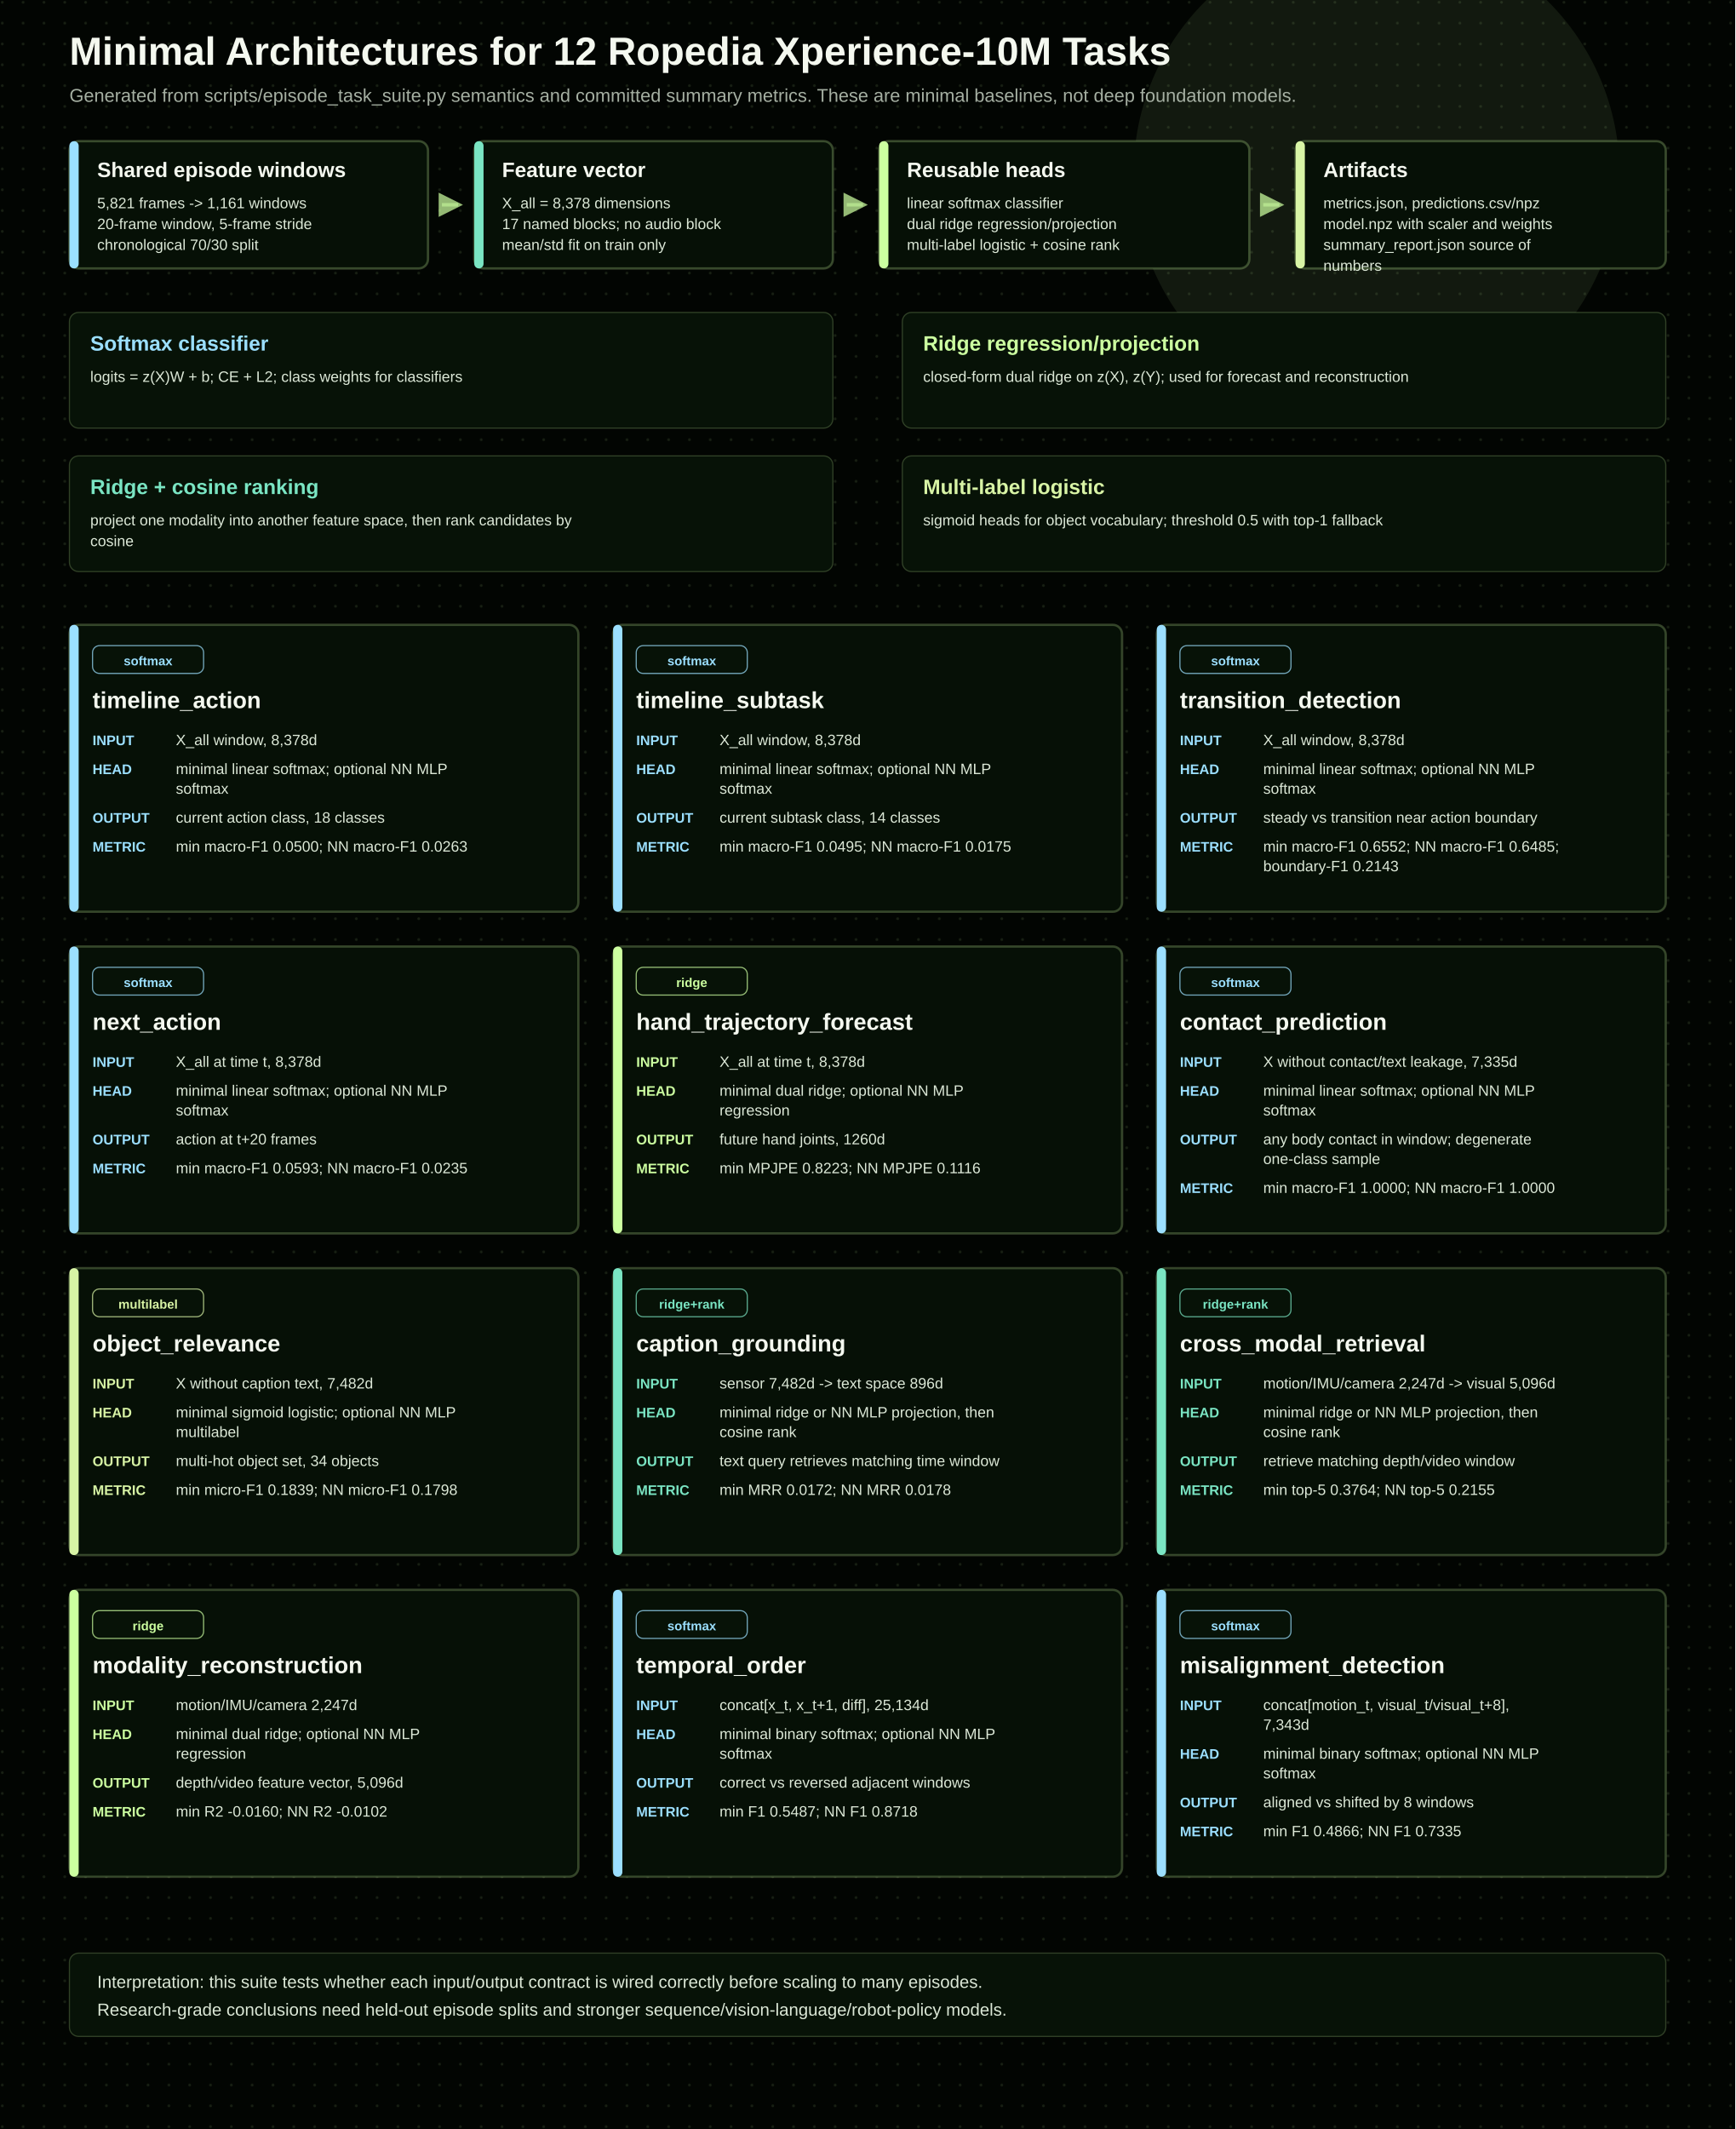
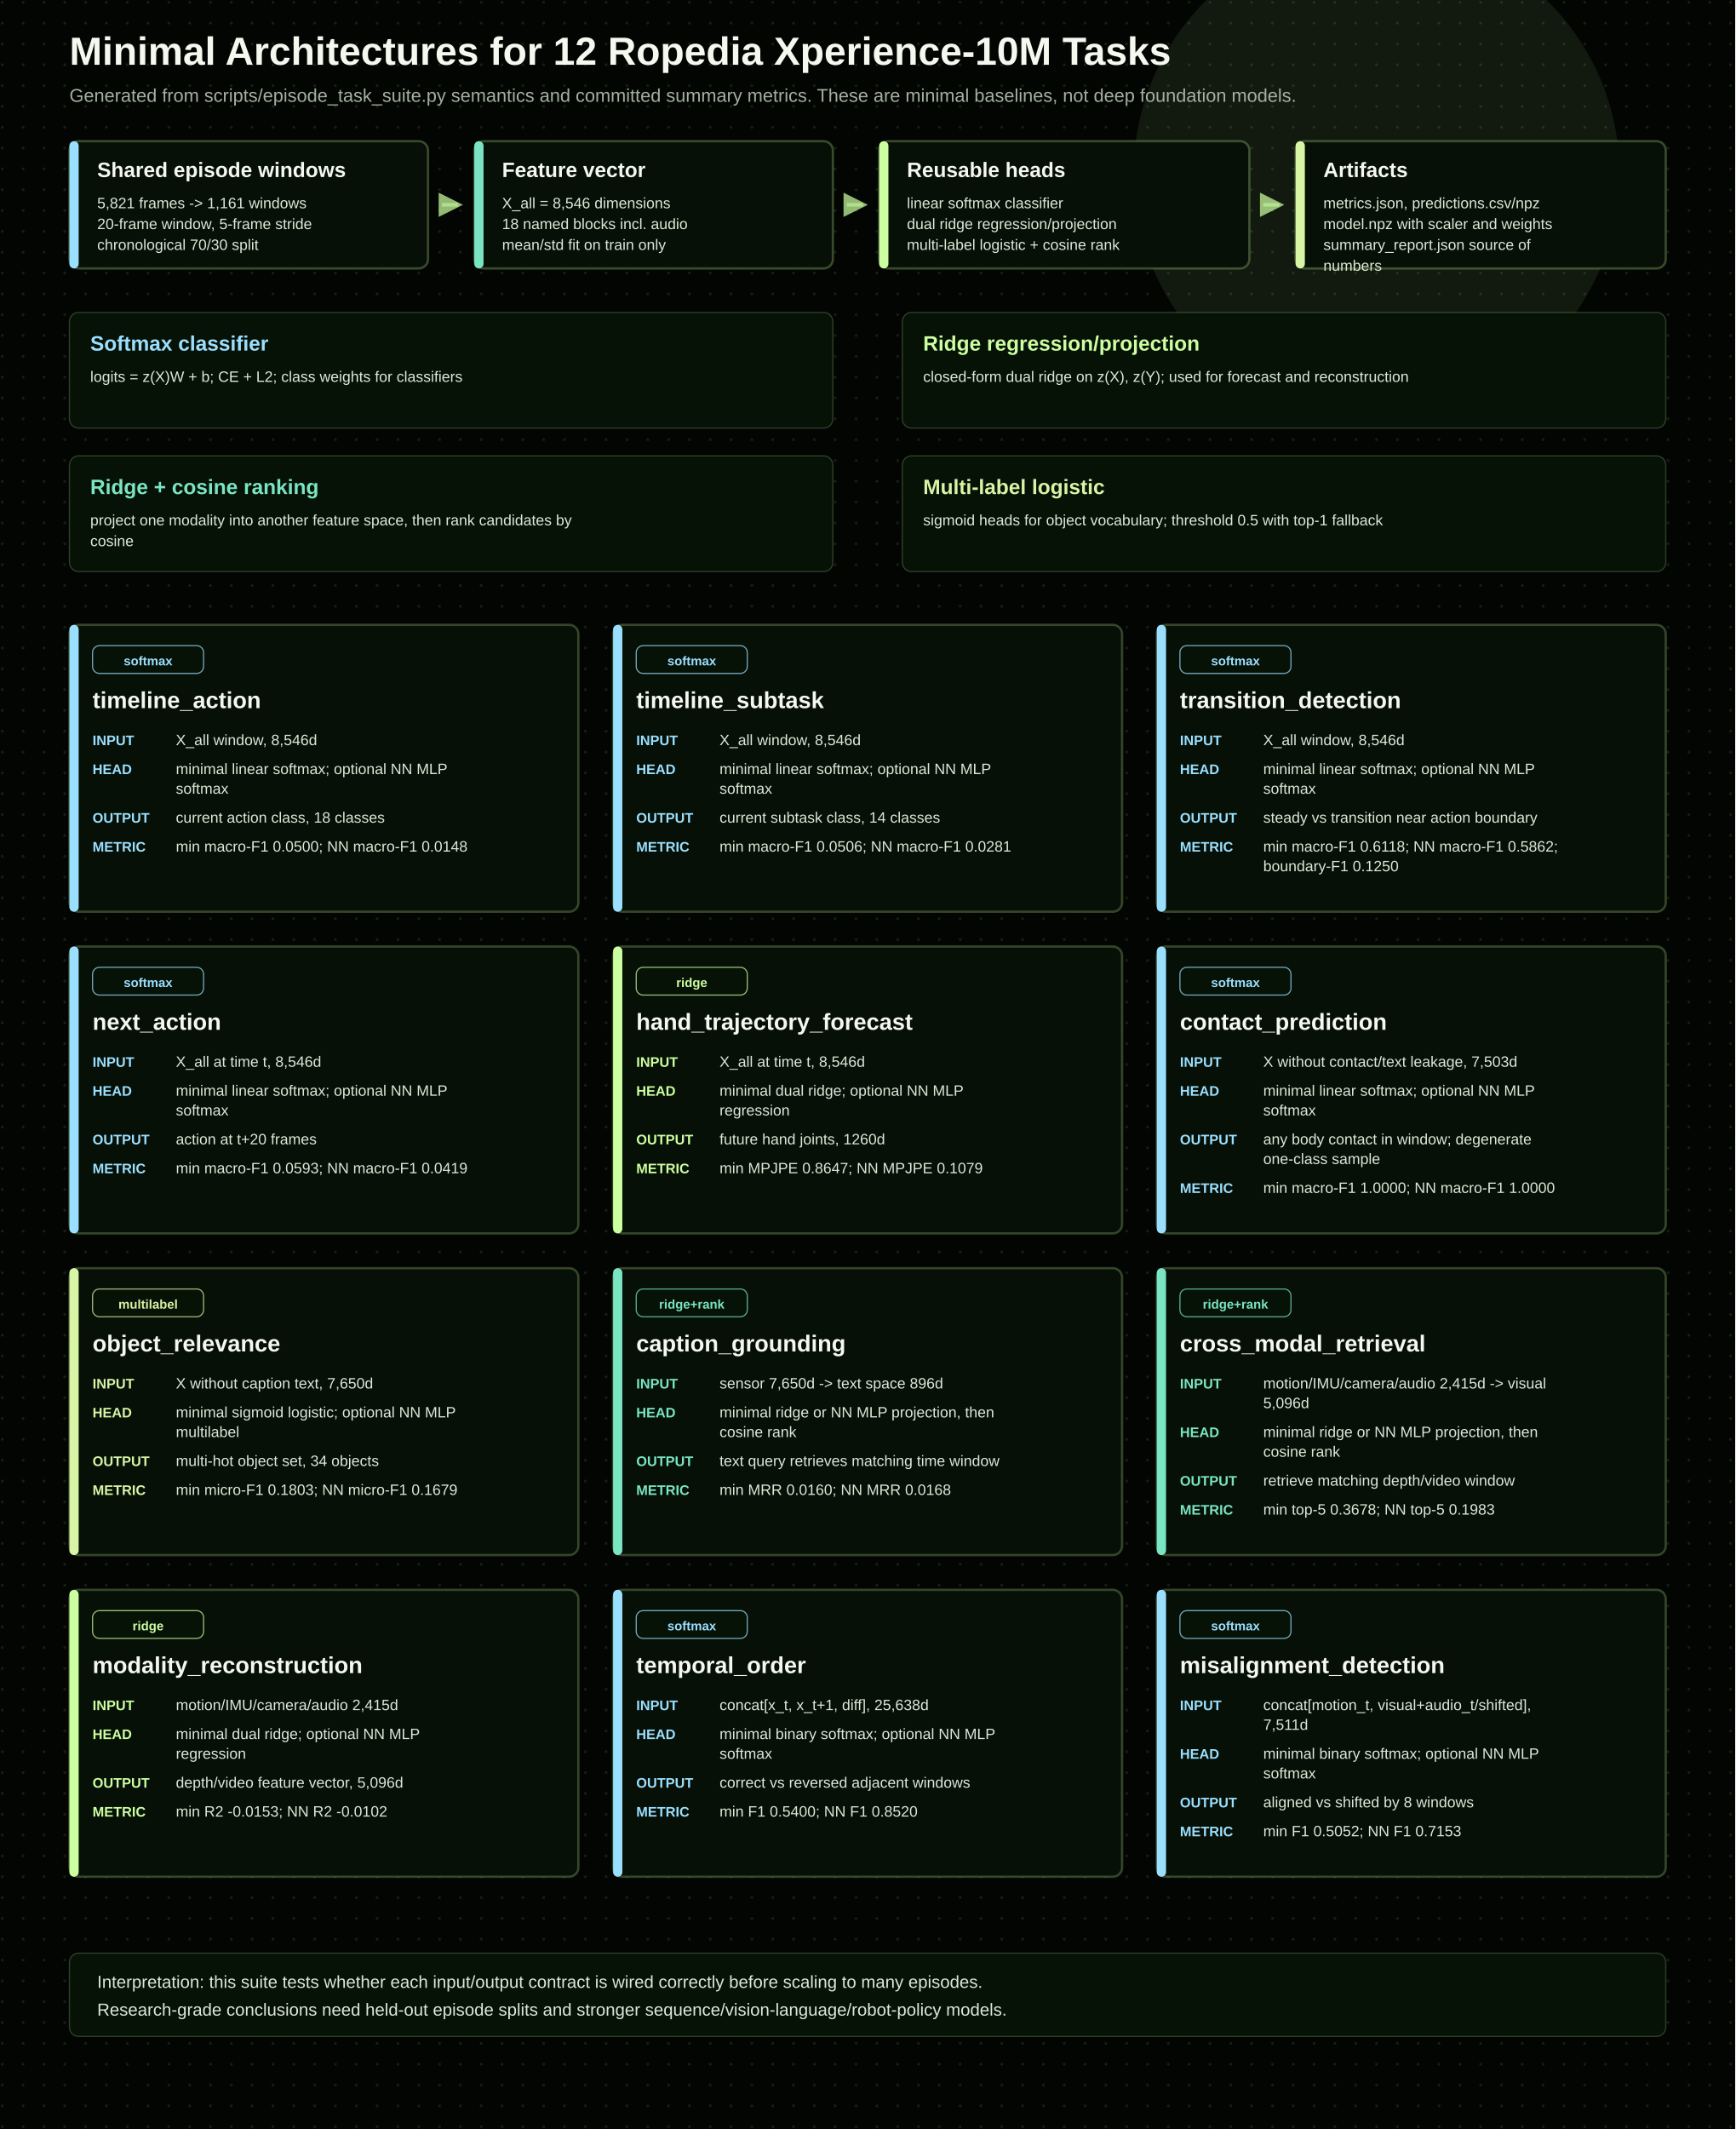
<svg xmlns="http://www.w3.org/2000/svg" width="1500" height="1840" viewBox="0 0 1500 1840">
  <defs>
    <pattern id="dotgrid2" width="18" height="18" patternUnits="userSpaceOnUse">
      <circle cx="2" cy="2" r="1.2" fill="#ccffa0" opacity="0.18" />
    </pattern>
    <marker id="arrow2" viewBox="0 0 10 10" refX="8" refY="5" markerWidth="7" markerHeight="7" orient="auto-start-reverse">
      <path d="M 0 0 L 10 5 L 0 10 z" fill="#ccffa0" fill-opacity="0.72" />
    </marker>
  </defs>
  <rect width="100%" height="100%" fill="#020502" />
  <rect width="100%" height="100%" fill="url(#dotgrid2)" opacity="0.58" />
  <circle cx="1190" cy="150" r="210" fill="#ccffa0" opacity="0.08" />
  <text x="60" y="56" font-family="Inter Tight, Arial, sans-serif" font-size="34" font-weight="800" fill="#f4f8ef">Minimal Architectures for 12 Ropedia Xperience-10M Tasks</text>
  <text x="60" y="88" font-family="Space Grotesk, Arial, sans-serif" font-size="16" fill="#a5afa2">Generated from scripts/episode_task_suite.py semantics and committed summary metrics. These are minimal baselines, not deep foundation models.</text>
  <line x1="382" y1="177" x2="396" y2="177" stroke="#ccffa0" stroke-opacity="0.54" stroke-width="3" marker-end="url(#arrow2)" />
  <line x1="732" y1="177" x2="746" y2="177" stroke="#ccffa0" stroke-opacity="0.54" stroke-width="3" marker-end="url(#arrow2)" />
  <line x1="1092" y1="177" x2="1106" y2="177" stroke="#ccffa0" stroke-opacity="0.54" stroke-width="3" marker-end="url(#arrow2)" />
  <rect x="60" y="122" width="310" height="110" rx="8" fill="#061006" stroke="#ccffa0" stroke-opacity="0.26" stroke-width="2" />
  <rect x="60" y="122" width="8" height="110" rx="4" fill="#9bdfff" />
  <text x="84" y="153" font-family="Inter Tight, Arial, sans-serif" font-size="18" font-weight="800" fill="#f4f8ef">Shared episode windows</text>
  <text x="84" y="180" font-family="Space Grotesk, Arial, sans-serif" font-size="13" font-weight="500" fill="#dce8d7">5,821 frames -&gt; 1,161 windows</text>
  <text x="84" y="198" font-family="Space Grotesk, Arial, sans-serif" font-size="13" font-weight="500" fill="#dce8d7">20-frame window, 5-frame stride</text>
  <text x="84" y="216" font-family="Space Grotesk, Arial, sans-serif" font-size="13" font-weight="500" fill="#dce8d7">chronological 70/30 split</text>
  <rect x="410" y="122" width="310" height="110" rx="8" fill="#061006" stroke="#ccffa0" stroke-opacity="0.26" stroke-width="2" />
  <rect x="410" y="122" width="8" height="110" rx="4" fill="#7ae5c3" />
  <text x="434" y="153" font-family="Inter Tight, Arial, sans-serif" font-size="18" font-weight="800" fill="#f4f8ef">Feature vector</text>
-   <text x="434" y="180" font-family="Space Grotesk, Arial, sans-serif" font-size="13" font-weight="500" fill="#dce8d7">X_all = 8,378 dimensions</text>
-   <text x="434" y="198" font-family="Space Grotesk, Arial, sans-serif" font-size="13" font-weight="500" fill="#dce8d7">17 named blocks; no audio block</text>
+   <text x="434" y="180" font-family="Space Grotesk, Arial, sans-serif" font-size="13" font-weight="500" fill="#dce8d7">X_all = 8,546 dimensions</text>
+   <text x="434" y="198" font-family="Space Grotesk, Arial, sans-serif" font-size="13" font-weight="500" fill="#dce8d7">18 named blocks incl. audio</text>
  <text x="434" y="216" font-family="Space Grotesk, Arial, sans-serif" font-size="13" font-weight="500" fill="#dce8d7">mean/std fit on train only</text>
  <rect x="760" y="122" width="320" height="110" rx="8" fill="#061006" stroke="#ccffa0" stroke-opacity="0.26" stroke-width="2" />
  <rect x="760" y="122" width="8" height="110" rx="4" fill="#ccffa0" />
  <text x="784" y="153" font-family="Inter Tight, Arial, sans-serif" font-size="18" font-weight="800" fill="#f4f8ef">Reusable heads</text>
  <text x="784" y="180" font-family="Space Grotesk, Arial, sans-serif" font-size="13" font-weight="500" fill="#dce8d7">linear softmax classifier</text>
  <text x="784" y="198" font-family="Space Grotesk, Arial, sans-serif" font-size="13" font-weight="500" fill="#dce8d7">dual ridge regression/projection</text>
  <text x="784" y="216" font-family="Space Grotesk, Arial, sans-serif" font-size="13" font-weight="500" fill="#dce8d7">multi-label logistic + cosine rank</text>
  <rect x="1120" y="122" width="320" height="110" rx="8" fill="#061006" stroke="#ccffa0" stroke-opacity="0.26" stroke-width="2" />
  <rect x="1120" y="122" width="8" height="110" rx="4" fill="#d8f4a5" />
  <text x="1144" y="153" font-family="Inter Tight, Arial, sans-serif" font-size="18" font-weight="800" fill="#f4f8ef">Artifacts</text>
  <text x="1144" y="180" font-family="Space Grotesk, Arial, sans-serif" font-size="13" font-weight="500" fill="#dce8d7">metrics.json, predictions.csv/npz</text>
  <text x="1144" y="198" font-family="Space Grotesk, Arial, sans-serif" font-size="13" font-weight="500" fill="#dce8d7">model.npz with scaler and weights</text>
  <text x="1144" y="216" font-family="Space Grotesk, Arial, sans-serif" font-size="13" font-weight="500" fill="#dce8d7">summary_report.json source of</text>
  <text x="1144" y="234" font-family="Space Grotesk, Arial, sans-serif" font-size="13" font-weight="500" fill="#dce8d7">numbers</text>
  <rect x="60" y="270" width="660" height="100" rx="8" fill="#071207" stroke="#ccffa0" stroke-opacity="0.22" />
  <text x="78" y="303" font-family="Inter Tight, Arial, sans-serif" font-size="18" font-weight="800" fill="#9bdfff">Softmax classifier</text>
  <text x="78" y="330" font-family="Space Grotesk, Arial, sans-serif" font-size="13" font-weight="500" fill="#dce8d7">logits = z(X)W + b; CE + L2; class weights for classifiers</text>
  <rect x="780" y="270" width="660" height="100" rx="8" fill="#071207" stroke="#ccffa0" stroke-opacity="0.22" />
  <text x="798" y="303" font-family="Inter Tight, Arial, sans-serif" font-size="18" font-weight="800" fill="#ccffa0">Ridge regression/projection</text>
  <text x="798" y="330" font-family="Space Grotesk, Arial, sans-serif" font-size="13" font-weight="500" fill="#dce8d7">closed-form dual ridge on z(X), z(Y); used for forecast and reconstruction</text>
  <rect x="60" y="394" width="660" height="100" rx="8" fill="#071207" stroke="#ccffa0" stroke-opacity="0.22" />
  <text x="78" y="427" font-family="Inter Tight, Arial, sans-serif" font-size="18" font-weight="800" fill="#7ae5c3">Ridge + cosine ranking</text>
  <text x="78" y="454" font-family="Space Grotesk, Arial, sans-serif" font-size="13" font-weight="500" fill="#dce8d7">project one modality into another feature space, then rank candidates by</text>
  <text x="78" y="472" font-family="Space Grotesk, Arial, sans-serif" font-size="13" font-weight="500" fill="#dce8d7">cosine</text>
  <rect x="780" y="394" width="660" height="100" rx="8" fill="#071207" stroke="#ccffa0" stroke-opacity="0.22" />
  <text x="798" y="427" font-family="Inter Tight, Arial, sans-serif" font-size="18" font-weight="800" fill="#d8f4a5">Multi-label logistic</text>
  <text x="798" y="454" font-family="Space Grotesk, Arial, sans-serif" font-size="13" font-weight="500" fill="#dce8d7">sigmoid heads for object vocabulary; threshold 0.5 with top-1 fallback</text>
  <rect x="60" y="540" width="440" height="248" rx="8" fill="#061006" stroke="#ccffa0" stroke-opacity="0.24" stroke-width="2" />
  <rect x="60" y="540" width="8" height="248" rx="4" fill="#9bdfff" />
  <rect x="80" y="558" width="96" height="24" rx="6" fill="#071207" stroke="#9bdfff" stroke-opacity="0.72" />
  <text x="128" y="575" text-anchor="middle" font-family="Space Grotesk, Arial, sans-serif" font-size="11" font-weight="800" fill="#9bdfff">softmax</text>
  <text x="80" y="612" font-family="Inter Tight, Arial, sans-serif" font-size="20" font-weight="800" fill="#f4f8ef">timeline_action</text>
  <text x="80" y="644" font-family="Space Grotesk, Arial, sans-serif" font-size="12" font-weight="800" fill="#9bdfff">INPUT</text>
-   <text x="152" y="644" font-family="Space Grotesk, Arial, sans-serif" font-size="13" font-weight="500" fill="#dce8d7">X_all window, 8,378d</text>
+   <text x="152" y="644" font-family="Space Grotesk, Arial, sans-serif" font-size="13" font-weight="500" fill="#dce8d7">X_all window, 8,546d</text>
  <text x="80" y="669" font-family="Space Grotesk, Arial, sans-serif" font-size="12" font-weight="800" fill="#9bdfff">HEAD</text>
  <text x="152" y="669" font-family="Space Grotesk, Arial, sans-serif" font-size="13" font-weight="500" fill="#dce8d7">minimal linear softmax; optional NN MLP</text>
  <text x="152" y="686" font-family="Space Grotesk, Arial, sans-serif" font-size="13" font-weight="500" fill="#dce8d7">softmax</text>
  <text x="80" y="711" font-family="Space Grotesk, Arial, sans-serif" font-size="12" font-weight="800" fill="#9bdfff">OUTPUT</text>
  <text x="152" y="711" font-family="Space Grotesk, Arial, sans-serif" font-size="13" font-weight="500" fill="#dce8d7">current action class, 18 classes</text>
  <text x="80" y="736" font-family="Space Grotesk, Arial, sans-serif" font-size="12" font-weight="800" fill="#9bdfff">METRIC</text>
-   <text x="152" y="736" font-family="Space Grotesk, Arial, sans-serif" font-size="13" font-weight="500" fill="#dce8d7">min macro-F1 0.0500; NN macro-F1 0.0263</text>
+   <text x="152" y="736" font-family="Space Grotesk, Arial, sans-serif" font-size="13" font-weight="500" fill="#dce8d7">min macro-F1 0.0500; NN macro-F1 0.0148</text>
  <rect x="530" y="540" width="440" height="248" rx="8" fill="#061006" stroke="#ccffa0" stroke-opacity="0.24" stroke-width="2" />
  <rect x="530" y="540" width="8" height="248" rx="4" fill="#9bdfff" />
  <rect x="550" y="558" width="96" height="24" rx="6" fill="#071207" stroke="#9bdfff" stroke-opacity="0.72" />
  <text x="598" y="575" text-anchor="middle" font-family="Space Grotesk, Arial, sans-serif" font-size="11" font-weight="800" fill="#9bdfff">softmax</text>
  <text x="550" y="612" font-family="Inter Tight, Arial, sans-serif" font-size="20" font-weight="800" fill="#f4f8ef">timeline_subtask</text>
  <text x="550" y="644" font-family="Space Grotesk, Arial, sans-serif" font-size="12" font-weight="800" fill="#9bdfff">INPUT</text>
-   <text x="622" y="644" font-family="Space Grotesk, Arial, sans-serif" font-size="13" font-weight="500" fill="#dce8d7">X_all window, 8,378d</text>
+   <text x="622" y="644" font-family="Space Grotesk, Arial, sans-serif" font-size="13" font-weight="500" fill="#dce8d7">X_all window, 8,546d</text>
  <text x="550" y="669" font-family="Space Grotesk, Arial, sans-serif" font-size="12" font-weight="800" fill="#9bdfff">HEAD</text>
  <text x="622" y="669" font-family="Space Grotesk, Arial, sans-serif" font-size="13" font-weight="500" fill="#dce8d7">minimal linear softmax; optional NN MLP</text>
  <text x="622" y="686" font-family="Space Grotesk, Arial, sans-serif" font-size="13" font-weight="500" fill="#dce8d7">softmax</text>
  <text x="550" y="711" font-family="Space Grotesk, Arial, sans-serif" font-size="12" font-weight="800" fill="#9bdfff">OUTPUT</text>
  <text x="622" y="711" font-family="Space Grotesk, Arial, sans-serif" font-size="13" font-weight="500" fill="#dce8d7">current subtask class, 14 classes</text>
  <text x="550" y="736" font-family="Space Grotesk, Arial, sans-serif" font-size="12" font-weight="800" fill="#9bdfff">METRIC</text>
-   <text x="622" y="736" font-family="Space Grotesk, Arial, sans-serif" font-size="13" font-weight="500" fill="#dce8d7">min macro-F1 0.0495; NN macro-F1 0.0175</text>
+   <text x="622" y="736" font-family="Space Grotesk, Arial, sans-serif" font-size="13" font-weight="500" fill="#dce8d7">min macro-F1 0.0506; NN macro-F1 0.0281</text>
  <rect x="1000" y="540" width="440" height="248" rx="8" fill="#061006" stroke="#ccffa0" stroke-opacity="0.24" stroke-width="2" />
  <rect x="1000" y="540" width="8" height="248" rx="4" fill="#9bdfff" />
  <rect x="1020" y="558" width="96" height="24" rx="6" fill="#071207" stroke="#9bdfff" stroke-opacity="0.72" />
  <text x="1068" y="575" text-anchor="middle" font-family="Space Grotesk, Arial, sans-serif" font-size="11" font-weight="800" fill="#9bdfff">softmax</text>
  <text x="1020" y="612" font-family="Inter Tight, Arial, sans-serif" font-size="20" font-weight="800" fill="#f4f8ef">transition_detection</text>
  <text x="1020" y="644" font-family="Space Grotesk, Arial, sans-serif" font-size="12" font-weight="800" fill="#9bdfff">INPUT</text>
-   <text x="1092" y="644" font-family="Space Grotesk, Arial, sans-serif" font-size="13" font-weight="500" fill="#dce8d7">X_all window, 8,378d</text>
+   <text x="1092" y="644" font-family="Space Grotesk, Arial, sans-serif" font-size="13" font-weight="500" fill="#dce8d7">X_all window, 8,546d</text>
  <text x="1020" y="669" font-family="Space Grotesk, Arial, sans-serif" font-size="12" font-weight="800" fill="#9bdfff">HEAD</text>
  <text x="1092" y="669" font-family="Space Grotesk, Arial, sans-serif" font-size="13" font-weight="500" fill="#dce8d7">minimal linear softmax; optional NN MLP</text>
  <text x="1092" y="686" font-family="Space Grotesk, Arial, sans-serif" font-size="13" font-weight="500" fill="#dce8d7">softmax</text>
  <text x="1020" y="711" font-family="Space Grotesk, Arial, sans-serif" font-size="12" font-weight="800" fill="#9bdfff">OUTPUT</text>
  <text x="1092" y="711" font-family="Space Grotesk, Arial, sans-serif" font-size="13" font-weight="500" fill="#dce8d7">steady vs transition near action boundary</text>
  <text x="1020" y="736" font-family="Space Grotesk, Arial, sans-serif" font-size="12" font-weight="800" fill="#9bdfff">METRIC</text>
-   <text x="1092" y="736" font-family="Space Grotesk, Arial, sans-serif" font-size="13" font-weight="500" fill="#dce8d7">min macro-F1 0.6552; NN macro-F1 0.6485;</text>
-   <text x="1092" y="753" font-family="Space Grotesk, Arial, sans-serif" font-size="13" font-weight="500" fill="#dce8d7">boundary-F1 0.2143</text>
+   <text x="1092" y="736" font-family="Space Grotesk, Arial, sans-serif" font-size="13" font-weight="500" fill="#dce8d7">min macro-F1 0.6118; NN macro-F1 0.5862;</text>
+   <text x="1092" y="753" font-family="Space Grotesk, Arial, sans-serif" font-size="13" font-weight="500" fill="#dce8d7">boundary-F1 0.1250</text>
  <rect x="60" y="818" width="440" height="248" rx="8" fill="#061006" stroke="#ccffa0" stroke-opacity="0.24" stroke-width="2" />
  <rect x="60" y="818" width="8" height="248" rx="4" fill="#9bdfff" />
  <rect x="80" y="836" width="96" height="24" rx="6" fill="#071207" stroke="#9bdfff" stroke-opacity="0.72" />
  <text x="128" y="853" text-anchor="middle" font-family="Space Grotesk, Arial, sans-serif" font-size="11" font-weight="800" fill="#9bdfff">softmax</text>
  <text x="80" y="890" font-family="Inter Tight, Arial, sans-serif" font-size="20" font-weight="800" fill="#f4f8ef">next_action</text>
  <text x="80" y="922" font-family="Space Grotesk, Arial, sans-serif" font-size="12" font-weight="800" fill="#9bdfff">INPUT</text>
-   <text x="152" y="922" font-family="Space Grotesk, Arial, sans-serif" font-size="13" font-weight="500" fill="#dce8d7">X_all at time t, 8,378d</text>
+   <text x="152" y="922" font-family="Space Grotesk, Arial, sans-serif" font-size="13" font-weight="500" fill="#dce8d7">X_all at time t, 8,546d</text>
  <text x="80" y="947" font-family="Space Grotesk, Arial, sans-serif" font-size="12" font-weight="800" fill="#9bdfff">HEAD</text>
  <text x="152" y="947" font-family="Space Grotesk, Arial, sans-serif" font-size="13" font-weight="500" fill="#dce8d7">minimal linear softmax; optional NN MLP</text>
  <text x="152" y="964" font-family="Space Grotesk, Arial, sans-serif" font-size="13" font-weight="500" fill="#dce8d7">softmax</text>
  <text x="80" y="989" font-family="Space Grotesk, Arial, sans-serif" font-size="12" font-weight="800" fill="#9bdfff">OUTPUT</text>
  <text x="152" y="989" font-family="Space Grotesk, Arial, sans-serif" font-size="13" font-weight="500" fill="#dce8d7">action at t+20 frames</text>
  <text x="80" y="1014" font-family="Space Grotesk, Arial, sans-serif" font-size="12" font-weight="800" fill="#9bdfff">METRIC</text>
-   <text x="152" y="1014" font-family="Space Grotesk, Arial, sans-serif" font-size="13" font-weight="500" fill="#dce8d7">min macro-F1 0.0593; NN macro-F1 0.0235</text>
+   <text x="152" y="1014" font-family="Space Grotesk, Arial, sans-serif" font-size="13" font-weight="500" fill="#dce8d7">min macro-F1 0.0593; NN macro-F1 0.0419</text>
  <rect x="530" y="818" width="440" height="248" rx="8" fill="#061006" stroke="#ccffa0" stroke-opacity="0.24" stroke-width="2" />
  <rect x="530" y="818" width="8" height="248" rx="4" fill="#ccffa0" />
  <rect x="550" y="836" width="96" height="24" rx="6" fill="#071207" stroke="#ccffa0" stroke-opacity="0.72" />
  <text x="598" y="853" text-anchor="middle" font-family="Space Grotesk, Arial, sans-serif" font-size="11" font-weight="800" fill="#ccffa0">ridge</text>
  <text x="550" y="890" font-family="Inter Tight, Arial, sans-serif" font-size="20" font-weight="800" fill="#f4f8ef">hand_trajectory_forecast</text>
  <text x="550" y="922" font-family="Space Grotesk, Arial, sans-serif" font-size="12" font-weight="800" fill="#ccffa0">INPUT</text>
-   <text x="622" y="922" font-family="Space Grotesk, Arial, sans-serif" font-size="13" font-weight="500" fill="#dce8d7">X_all at time t, 8,378d</text>
+   <text x="622" y="922" font-family="Space Grotesk, Arial, sans-serif" font-size="13" font-weight="500" fill="#dce8d7">X_all at time t, 8,546d</text>
  <text x="550" y="947" font-family="Space Grotesk, Arial, sans-serif" font-size="12" font-weight="800" fill="#ccffa0">HEAD</text>
  <text x="622" y="947" font-family="Space Grotesk, Arial, sans-serif" font-size="13" font-weight="500" fill="#dce8d7">minimal dual ridge; optional NN MLP</text>
  <text x="622" y="964" font-family="Space Grotesk, Arial, sans-serif" font-size="13" font-weight="500" fill="#dce8d7">regression</text>
  <text x="550" y="989" font-family="Space Grotesk, Arial, sans-serif" font-size="12" font-weight="800" fill="#ccffa0">OUTPUT</text>
  <text x="622" y="989" font-family="Space Grotesk, Arial, sans-serif" font-size="13" font-weight="500" fill="#dce8d7">future hand joints, 1260d</text>
  <text x="550" y="1014" font-family="Space Grotesk, Arial, sans-serif" font-size="12" font-weight="800" fill="#ccffa0">METRIC</text>
-   <text x="622" y="1014" font-family="Space Grotesk, Arial, sans-serif" font-size="13" font-weight="500" fill="#dce8d7">min MPJPE 0.8223; NN MPJPE 0.1116</text>
+   <text x="622" y="1014" font-family="Space Grotesk, Arial, sans-serif" font-size="13" font-weight="500" fill="#dce8d7">min MPJPE 0.8647; NN MPJPE 0.1079</text>
  <rect x="1000" y="818" width="440" height="248" rx="8" fill="#061006" stroke="#ccffa0" stroke-opacity="0.24" stroke-width="2" />
  <rect x="1000" y="818" width="8" height="248" rx="4" fill="#9bdfff" />
  <rect x="1020" y="836" width="96" height="24" rx="6" fill="#071207" stroke="#9bdfff" stroke-opacity="0.72" />
  <text x="1068" y="853" text-anchor="middle" font-family="Space Grotesk, Arial, sans-serif" font-size="11" font-weight="800" fill="#9bdfff">softmax</text>
  <text x="1020" y="890" font-family="Inter Tight, Arial, sans-serif" font-size="20" font-weight="800" fill="#f4f8ef">contact_prediction</text>
  <text x="1020" y="922" font-family="Space Grotesk, Arial, sans-serif" font-size="12" font-weight="800" fill="#9bdfff">INPUT</text>
-   <text x="1092" y="922" font-family="Space Grotesk, Arial, sans-serif" font-size="13" font-weight="500" fill="#dce8d7">X without contact/text leakage, 7,335d</text>
+   <text x="1092" y="922" font-family="Space Grotesk, Arial, sans-serif" font-size="13" font-weight="500" fill="#dce8d7">X without contact/text leakage, 7,503d</text>
  <text x="1020" y="947" font-family="Space Grotesk, Arial, sans-serif" font-size="12" font-weight="800" fill="#9bdfff">HEAD</text>
  <text x="1092" y="947" font-family="Space Grotesk, Arial, sans-serif" font-size="13" font-weight="500" fill="#dce8d7">minimal linear softmax; optional NN MLP</text>
  <text x="1092" y="964" font-family="Space Grotesk, Arial, sans-serif" font-size="13" font-weight="500" fill="#dce8d7">softmax</text>
  <text x="1020" y="989" font-family="Space Grotesk, Arial, sans-serif" font-size="12" font-weight="800" fill="#9bdfff">OUTPUT</text>
  <text x="1092" y="989" font-family="Space Grotesk, Arial, sans-serif" font-size="13" font-weight="500" fill="#dce8d7">any body contact in window; degenerate</text>
  <text x="1092" y="1006" font-family="Space Grotesk, Arial, sans-serif" font-size="13" font-weight="500" fill="#dce8d7">one-class sample</text>
  <text x="1020" y="1031" font-family="Space Grotesk, Arial, sans-serif" font-size="12" font-weight="800" fill="#9bdfff">METRIC</text>
  <text x="1092" y="1031" font-family="Space Grotesk, Arial, sans-serif" font-size="13" font-weight="500" fill="#dce8d7">min macro-F1 1.0000; NN macro-F1 1.0000</text>
  <rect x="60" y="1096" width="440" height="248" rx="8" fill="#061006" stroke="#ccffa0" stroke-opacity="0.24" stroke-width="2" />
  <rect x="60" y="1096" width="8" height="248" rx="4" fill="#d8f4a5" />
  <rect x="80" y="1114" width="96" height="24" rx="6" fill="#071207" stroke="#d8f4a5" stroke-opacity="0.72" />
  <text x="128" y="1131" text-anchor="middle" font-family="Space Grotesk, Arial, sans-serif" font-size="11" font-weight="800" fill="#d8f4a5">multilabel</text>
  <text x="80" y="1168" font-family="Inter Tight, Arial, sans-serif" font-size="20" font-weight="800" fill="#f4f8ef">object_relevance</text>
  <text x="80" y="1200" font-family="Space Grotesk, Arial, sans-serif" font-size="12" font-weight="800" fill="#d8f4a5">INPUT</text>
-   <text x="152" y="1200" font-family="Space Grotesk, Arial, sans-serif" font-size="13" font-weight="500" fill="#dce8d7">X without caption text, 7,482d</text>
+   <text x="152" y="1200" font-family="Space Grotesk, Arial, sans-serif" font-size="13" font-weight="500" fill="#dce8d7">X without caption text, 7,650d</text>
  <text x="80" y="1225" font-family="Space Grotesk, Arial, sans-serif" font-size="12" font-weight="800" fill="#d8f4a5">HEAD</text>
  <text x="152" y="1225" font-family="Space Grotesk, Arial, sans-serif" font-size="13" font-weight="500" fill="#dce8d7">minimal sigmoid logistic; optional NN MLP</text>
  <text x="152" y="1242" font-family="Space Grotesk, Arial, sans-serif" font-size="13" font-weight="500" fill="#dce8d7">multilabel</text>
  <text x="80" y="1267" font-family="Space Grotesk, Arial, sans-serif" font-size="12" font-weight="800" fill="#d8f4a5">OUTPUT</text>
  <text x="152" y="1267" font-family="Space Grotesk, Arial, sans-serif" font-size="13" font-weight="500" fill="#dce8d7">multi-hot object set, 34 objects</text>
  <text x="80" y="1292" font-family="Space Grotesk, Arial, sans-serif" font-size="12" font-weight="800" fill="#d8f4a5">METRIC</text>
-   <text x="152" y="1292" font-family="Space Grotesk, Arial, sans-serif" font-size="13" font-weight="500" fill="#dce8d7">min micro-F1 0.1839; NN micro-F1 0.1798</text>
+   <text x="152" y="1292" font-family="Space Grotesk, Arial, sans-serif" font-size="13" font-weight="500" fill="#dce8d7">min micro-F1 0.1803; NN micro-F1 0.1679</text>
  <rect x="530" y="1096" width="440" height="248" rx="8" fill="#061006" stroke="#ccffa0" stroke-opacity="0.24" stroke-width="2" />
  <rect x="530" y="1096" width="8" height="248" rx="4" fill="#7ae5c3" />
  <rect x="550" y="1114" width="96" height="24" rx="6" fill="#071207" stroke="#7ae5c3" stroke-opacity="0.72" />
  <text x="598" y="1131" text-anchor="middle" font-family="Space Grotesk, Arial, sans-serif" font-size="11" font-weight="800" fill="#7ae5c3">ridge+rank</text>
  <text x="550" y="1168" font-family="Inter Tight, Arial, sans-serif" font-size="20" font-weight="800" fill="#f4f8ef">caption_grounding</text>
  <text x="550" y="1200" font-family="Space Grotesk, Arial, sans-serif" font-size="12" font-weight="800" fill="#7ae5c3">INPUT</text>
-   <text x="622" y="1200" font-family="Space Grotesk, Arial, sans-serif" font-size="13" font-weight="500" fill="#dce8d7">sensor 7,482d -&gt; text space 896d</text>
+   <text x="622" y="1200" font-family="Space Grotesk, Arial, sans-serif" font-size="13" font-weight="500" fill="#dce8d7">sensor 7,650d -&gt; text space 896d</text>
  <text x="550" y="1225" font-family="Space Grotesk, Arial, sans-serif" font-size="12" font-weight="800" fill="#7ae5c3">HEAD</text>
  <text x="622" y="1225" font-family="Space Grotesk, Arial, sans-serif" font-size="13" font-weight="500" fill="#dce8d7">minimal ridge or NN MLP projection, then</text>
  <text x="622" y="1242" font-family="Space Grotesk, Arial, sans-serif" font-size="13" font-weight="500" fill="#dce8d7">cosine rank</text>
  <text x="550" y="1267" font-family="Space Grotesk, Arial, sans-serif" font-size="12" font-weight="800" fill="#7ae5c3">OUTPUT</text>
  <text x="622" y="1267" font-family="Space Grotesk, Arial, sans-serif" font-size="13" font-weight="500" fill="#dce8d7">text query retrieves matching time window</text>
  <text x="550" y="1292" font-family="Space Grotesk, Arial, sans-serif" font-size="12" font-weight="800" fill="#7ae5c3">METRIC</text>
-   <text x="622" y="1292" font-family="Space Grotesk, Arial, sans-serif" font-size="13" font-weight="500" fill="#dce8d7">min MRR 0.0172; NN MRR 0.0178</text>
+   <text x="622" y="1292" font-family="Space Grotesk, Arial, sans-serif" font-size="13" font-weight="500" fill="#dce8d7">min MRR 0.0160; NN MRR 0.0168</text>
  <rect x="1000" y="1096" width="440" height="248" rx="8" fill="#061006" stroke="#ccffa0" stroke-opacity="0.24" stroke-width="2" />
  <rect x="1000" y="1096" width="8" height="248" rx="4" fill="#7ae5c3" />
  <rect x="1020" y="1114" width="96" height="24" rx="6" fill="#071207" stroke="#7ae5c3" stroke-opacity="0.72" />
  <text x="1068" y="1131" text-anchor="middle" font-family="Space Grotesk, Arial, sans-serif" font-size="11" font-weight="800" fill="#7ae5c3">ridge+rank</text>
  <text x="1020" y="1168" font-family="Inter Tight, Arial, sans-serif" font-size="20" font-weight="800" fill="#f4f8ef">cross_modal_retrieval</text>
  <text x="1020" y="1200" font-family="Space Grotesk, Arial, sans-serif" font-size="12" font-weight="800" fill="#7ae5c3">INPUT</text>
-   <text x="1092" y="1200" font-family="Space Grotesk, Arial, sans-serif" font-size="13" font-weight="500" fill="#dce8d7">motion/IMU/camera 2,247d -&gt; visual 5,096d</text>
-   <text x="1020" y="1225" font-family="Space Grotesk, Arial, sans-serif" font-size="12" font-weight="800" fill="#7ae5c3">HEAD</text>
-   <text x="1092" y="1225" font-family="Space Grotesk, Arial, sans-serif" font-size="13" font-weight="500" fill="#dce8d7">minimal ridge or NN MLP projection, then</text>
-   <text x="1092" y="1242" font-family="Space Grotesk, Arial, sans-serif" font-size="13" font-weight="500" fill="#dce8d7">cosine rank</text>
-   <text x="1020" y="1267" font-family="Space Grotesk, Arial, sans-serif" font-size="12" font-weight="800" fill="#7ae5c3">OUTPUT</text>
-   <text x="1092" y="1267" font-family="Space Grotesk, Arial, sans-serif" font-size="13" font-weight="500" fill="#dce8d7">retrieve matching depth/video window</text>
-   <text x="1020" y="1292" font-family="Space Grotesk, Arial, sans-serif" font-size="12" font-weight="800" fill="#7ae5c3">METRIC</text>
-   <text x="1092" y="1292" font-family="Space Grotesk, Arial, sans-serif" font-size="13" font-weight="500" fill="#dce8d7">min top-5 0.3764; NN top-5 0.2155</text>
+   <text x="1092" y="1200" font-family="Space Grotesk, Arial, sans-serif" font-size="13" font-weight="500" fill="#dce8d7">motion/IMU/camera/audio 2,415d -&gt; visual</text>
+   <text x="1092" y="1217" font-family="Space Grotesk, Arial, sans-serif" font-size="13" font-weight="500" fill="#dce8d7">5,096d</text>
+   <text x="1020" y="1242" font-family="Space Grotesk, Arial, sans-serif" font-size="12" font-weight="800" fill="#7ae5c3">HEAD</text>
+   <text x="1092" y="1242" font-family="Space Grotesk, Arial, sans-serif" font-size="13" font-weight="500" fill="#dce8d7">minimal ridge or NN MLP projection, then</text>
+   <text x="1092" y="1259" font-family="Space Grotesk, Arial, sans-serif" font-size="13" font-weight="500" fill="#dce8d7">cosine rank</text>
+   <text x="1020" y="1284" font-family="Space Grotesk, Arial, sans-serif" font-size="12" font-weight="800" fill="#7ae5c3">OUTPUT</text>
+   <text x="1092" y="1284" font-family="Space Grotesk, Arial, sans-serif" font-size="13" font-weight="500" fill="#dce8d7">retrieve matching depth/video window</text>
+   <text x="1020" y="1309" font-family="Space Grotesk, Arial, sans-serif" font-size="12" font-weight="800" fill="#7ae5c3">METRIC</text>
+   <text x="1092" y="1309" font-family="Space Grotesk, Arial, sans-serif" font-size="13" font-weight="500" fill="#dce8d7">min top-5 0.3678; NN top-5 0.1983</text>
  <rect x="60" y="1374" width="440" height="248" rx="8" fill="#061006" stroke="#ccffa0" stroke-opacity="0.24" stroke-width="2" />
  <rect x="60" y="1374" width="8" height="248" rx="4" fill="#ccffa0" />
  <rect x="80" y="1392" width="96" height="24" rx="6" fill="#071207" stroke="#ccffa0" stroke-opacity="0.72" />
  <text x="128" y="1409" text-anchor="middle" font-family="Space Grotesk, Arial, sans-serif" font-size="11" font-weight="800" fill="#ccffa0">ridge</text>
  <text x="80" y="1446" font-family="Inter Tight, Arial, sans-serif" font-size="20" font-weight="800" fill="#f4f8ef">modality_reconstruction</text>
  <text x="80" y="1478" font-family="Space Grotesk, Arial, sans-serif" font-size="12" font-weight="800" fill="#ccffa0">INPUT</text>
-   <text x="152" y="1478" font-family="Space Grotesk, Arial, sans-serif" font-size="13" font-weight="500" fill="#dce8d7">motion/IMU/camera 2,247d</text>
+   <text x="152" y="1478" font-family="Space Grotesk, Arial, sans-serif" font-size="13" font-weight="500" fill="#dce8d7">motion/IMU/camera/audio 2,415d</text>
  <text x="80" y="1503" font-family="Space Grotesk, Arial, sans-serif" font-size="12" font-weight="800" fill="#ccffa0">HEAD</text>
  <text x="152" y="1503" font-family="Space Grotesk, Arial, sans-serif" font-size="13" font-weight="500" fill="#dce8d7">minimal dual ridge; optional NN MLP</text>
  <text x="152" y="1520" font-family="Space Grotesk, Arial, sans-serif" font-size="13" font-weight="500" fill="#dce8d7">regression</text>
  <text x="80" y="1545" font-family="Space Grotesk, Arial, sans-serif" font-size="12" font-weight="800" fill="#ccffa0">OUTPUT</text>
  <text x="152" y="1545" font-family="Space Grotesk, Arial, sans-serif" font-size="13" font-weight="500" fill="#dce8d7">depth/video feature vector, 5,096d</text>
  <text x="80" y="1570" font-family="Space Grotesk, Arial, sans-serif" font-size="12" font-weight="800" fill="#ccffa0">METRIC</text>
-   <text x="152" y="1570" font-family="Space Grotesk, Arial, sans-serif" font-size="13" font-weight="500" fill="#dce8d7">min R2 -0.0160; NN R2 -0.0102</text>
+   <text x="152" y="1570" font-family="Space Grotesk, Arial, sans-serif" font-size="13" font-weight="500" fill="#dce8d7">min R2 -0.0153; NN R2 -0.0102</text>
  <rect x="530" y="1374" width="440" height="248" rx="8" fill="#061006" stroke="#ccffa0" stroke-opacity="0.24" stroke-width="2" />
  <rect x="530" y="1374" width="8" height="248" rx="4" fill="#9bdfff" />
  <rect x="550" y="1392" width="96" height="24" rx="6" fill="#071207" stroke="#9bdfff" stroke-opacity="0.72" />
  <text x="598" y="1409" text-anchor="middle" font-family="Space Grotesk, Arial, sans-serif" font-size="11" font-weight="800" fill="#9bdfff">softmax</text>
  <text x="550" y="1446" font-family="Inter Tight, Arial, sans-serif" font-size="20" font-weight="800" fill="#f4f8ef">temporal_order</text>
  <text x="550" y="1478" font-family="Space Grotesk, Arial, sans-serif" font-size="12" font-weight="800" fill="#9bdfff">INPUT</text>
-   <text x="622" y="1478" font-family="Space Grotesk, Arial, sans-serif" font-size="13" font-weight="500" fill="#dce8d7">concat[x_t, x_t+1, diff], 25,134d</text>
+   <text x="622" y="1478" font-family="Space Grotesk, Arial, sans-serif" font-size="13" font-weight="500" fill="#dce8d7">concat[x_t, x_t+1, diff], 25,638d</text>
  <text x="550" y="1503" font-family="Space Grotesk, Arial, sans-serif" font-size="12" font-weight="800" fill="#9bdfff">HEAD</text>
  <text x="622" y="1503" font-family="Space Grotesk, Arial, sans-serif" font-size="13" font-weight="500" fill="#dce8d7">minimal binary softmax; optional NN MLP</text>
  <text x="622" y="1520" font-family="Space Grotesk, Arial, sans-serif" font-size="13" font-weight="500" fill="#dce8d7">softmax</text>
  <text x="550" y="1545" font-family="Space Grotesk, Arial, sans-serif" font-size="12" font-weight="800" fill="#9bdfff">OUTPUT</text>
  <text x="622" y="1545" font-family="Space Grotesk, Arial, sans-serif" font-size="13" font-weight="500" fill="#dce8d7">correct vs reversed adjacent windows</text>
  <text x="550" y="1570" font-family="Space Grotesk, Arial, sans-serif" font-size="12" font-weight="800" fill="#9bdfff">METRIC</text>
-   <text x="622" y="1570" font-family="Space Grotesk, Arial, sans-serif" font-size="13" font-weight="500" fill="#dce8d7">min F1 0.5487; NN F1 0.8718</text>
+   <text x="622" y="1570" font-family="Space Grotesk, Arial, sans-serif" font-size="13" font-weight="500" fill="#dce8d7">min F1 0.5400; NN F1 0.8520</text>
  <rect x="1000" y="1374" width="440" height="248" rx="8" fill="#061006" stroke="#ccffa0" stroke-opacity="0.24" stroke-width="2" />
  <rect x="1000" y="1374" width="8" height="248" rx="4" fill="#9bdfff" />
  <rect x="1020" y="1392" width="96" height="24" rx="6" fill="#071207" stroke="#9bdfff" stroke-opacity="0.72" />
  <text x="1068" y="1409" text-anchor="middle" font-family="Space Grotesk, Arial, sans-serif" font-size="11" font-weight="800" fill="#9bdfff">softmax</text>
  <text x="1020" y="1446" font-family="Inter Tight, Arial, sans-serif" font-size="20" font-weight="800" fill="#f4f8ef">misalignment_detection</text>
  <text x="1020" y="1478" font-family="Space Grotesk, Arial, sans-serif" font-size="12" font-weight="800" fill="#9bdfff">INPUT</text>
-   <text x="1092" y="1478" font-family="Space Grotesk, Arial, sans-serif" font-size="13" font-weight="500" fill="#dce8d7">concat[motion_t, visual_t/visual_t+8],</text>
-   <text x="1092" y="1495" font-family="Space Grotesk, Arial, sans-serif" font-size="13" font-weight="500" fill="#dce8d7">7,343d</text>
+   <text x="1092" y="1478" font-family="Space Grotesk, Arial, sans-serif" font-size="13" font-weight="500" fill="#dce8d7">concat[motion_t, visual+audio_t/shifted],</text>
+   <text x="1092" y="1495" font-family="Space Grotesk, Arial, sans-serif" font-size="13" font-weight="500" fill="#dce8d7">7,511d</text>
  <text x="1020" y="1520" font-family="Space Grotesk, Arial, sans-serif" font-size="12" font-weight="800" fill="#9bdfff">HEAD</text>
  <text x="1092" y="1520" font-family="Space Grotesk, Arial, sans-serif" font-size="13" font-weight="500" fill="#dce8d7">minimal binary softmax; optional NN MLP</text>
  <text x="1092" y="1537" font-family="Space Grotesk, Arial, sans-serif" font-size="13" font-weight="500" fill="#dce8d7">softmax</text>
  <text x="1020" y="1562" font-family="Space Grotesk, Arial, sans-serif" font-size="12" font-weight="800" fill="#9bdfff">OUTPUT</text>
  <text x="1092" y="1562" font-family="Space Grotesk, Arial, sans-serif" font-size="13" font-weight="500" fill="#dce8d7">aligned vs shifted by 8 windows</text>
  <text x="1020" y="1587" font-family="Space Grotesk, Arial, sans-serif" font-size="12" font-weight="800" fill="#9bdfff">METRIC</text>
-   <text x="1092" y="1587" font-family="Space Grotesk, Arial, sans-serif" font-size="13" font-weight="500" fill="#dce8d7">min F1 0.4866; NN F1 0.7335</text>
+   <text x="1092" y="1587" font-family="Space Grotesk, Arial, sans-serif" font-size="13" font-weight="500" fill="#dce8d7">min F1 0.5052; NN F1 0.7153</text>
  <rect x="60" y="1688" width="1380" height="72" rx="8" fill="#071207" stroke="#ccffa0" stroke-opacity="0.22" />
  <text x="84" y="1718" font-family="Space Grotesk, Arial, sans-serif" font-size="15" fill="#dce8d7">Interpretation: this suite tests whether each input/output contract is wired correctly before scaling to many episodes.</text>
  <text x="84" y="1742" font-family="Space Grotesk, Arial, sans-serif" font-size="15" fill="#dce8d7">Research-grade conclusions need held-out episode splits and stronger sequence/vision-language/robot-policy models.</text>
</svg>
